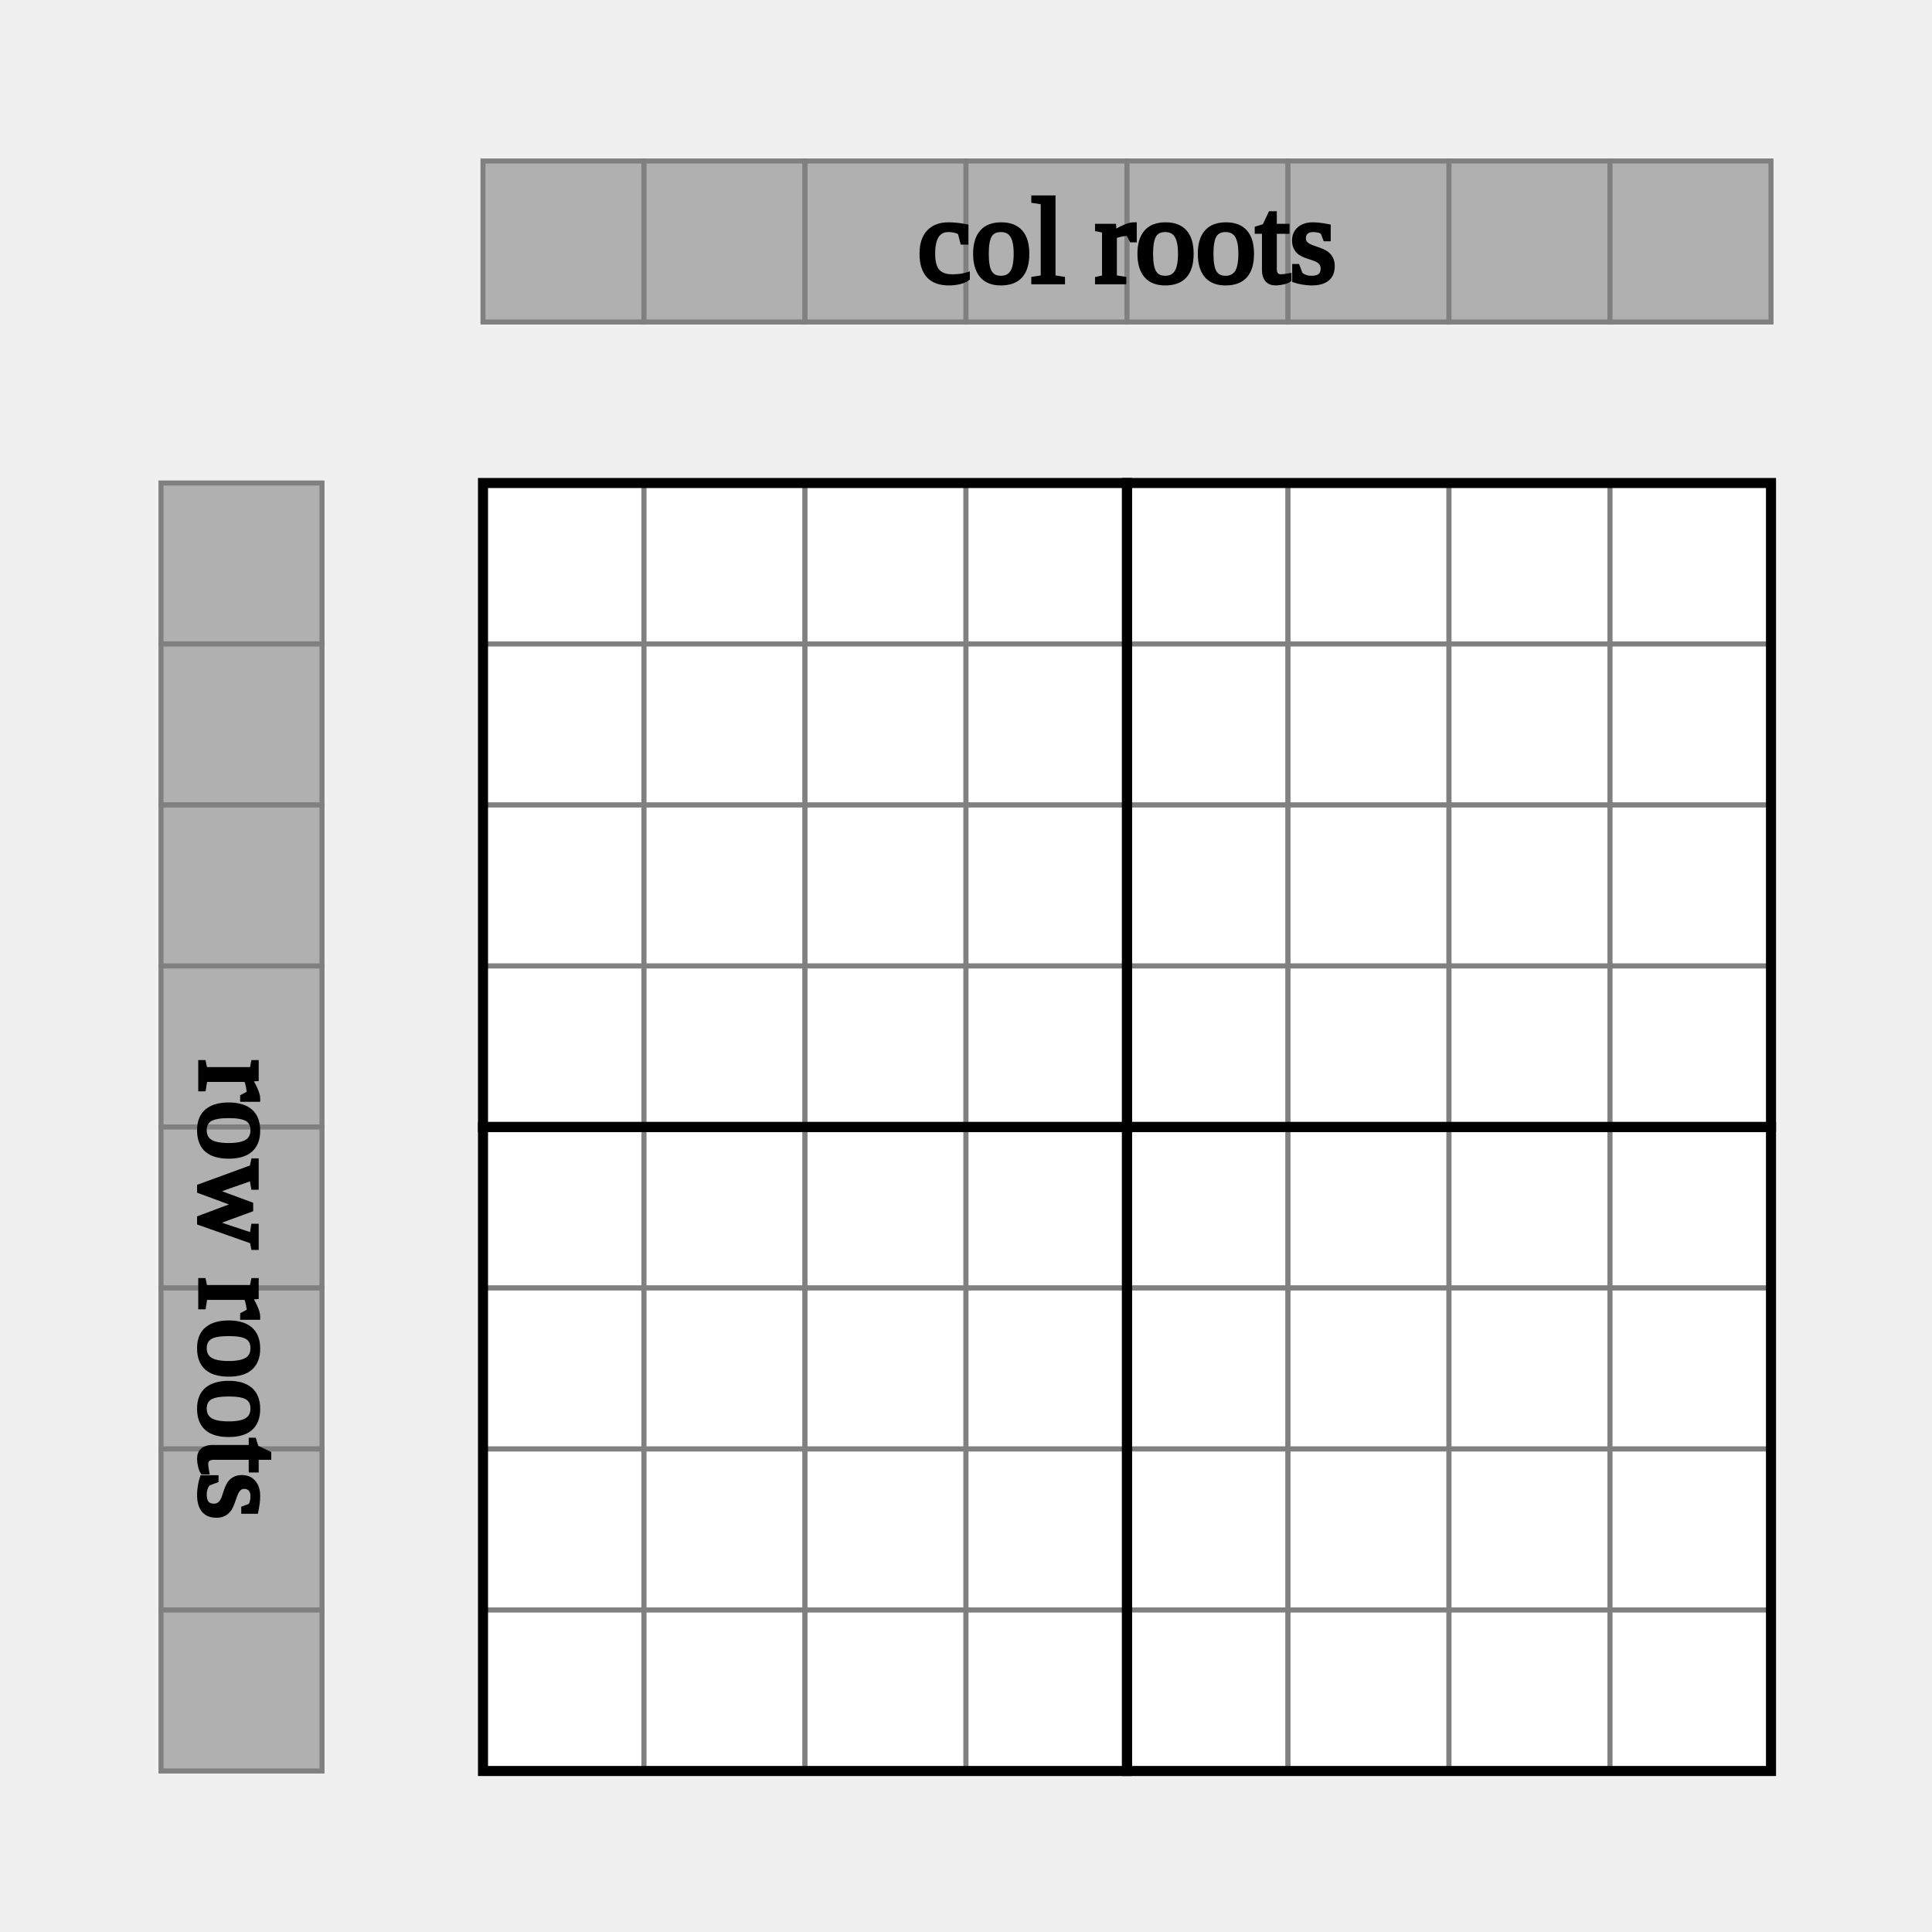
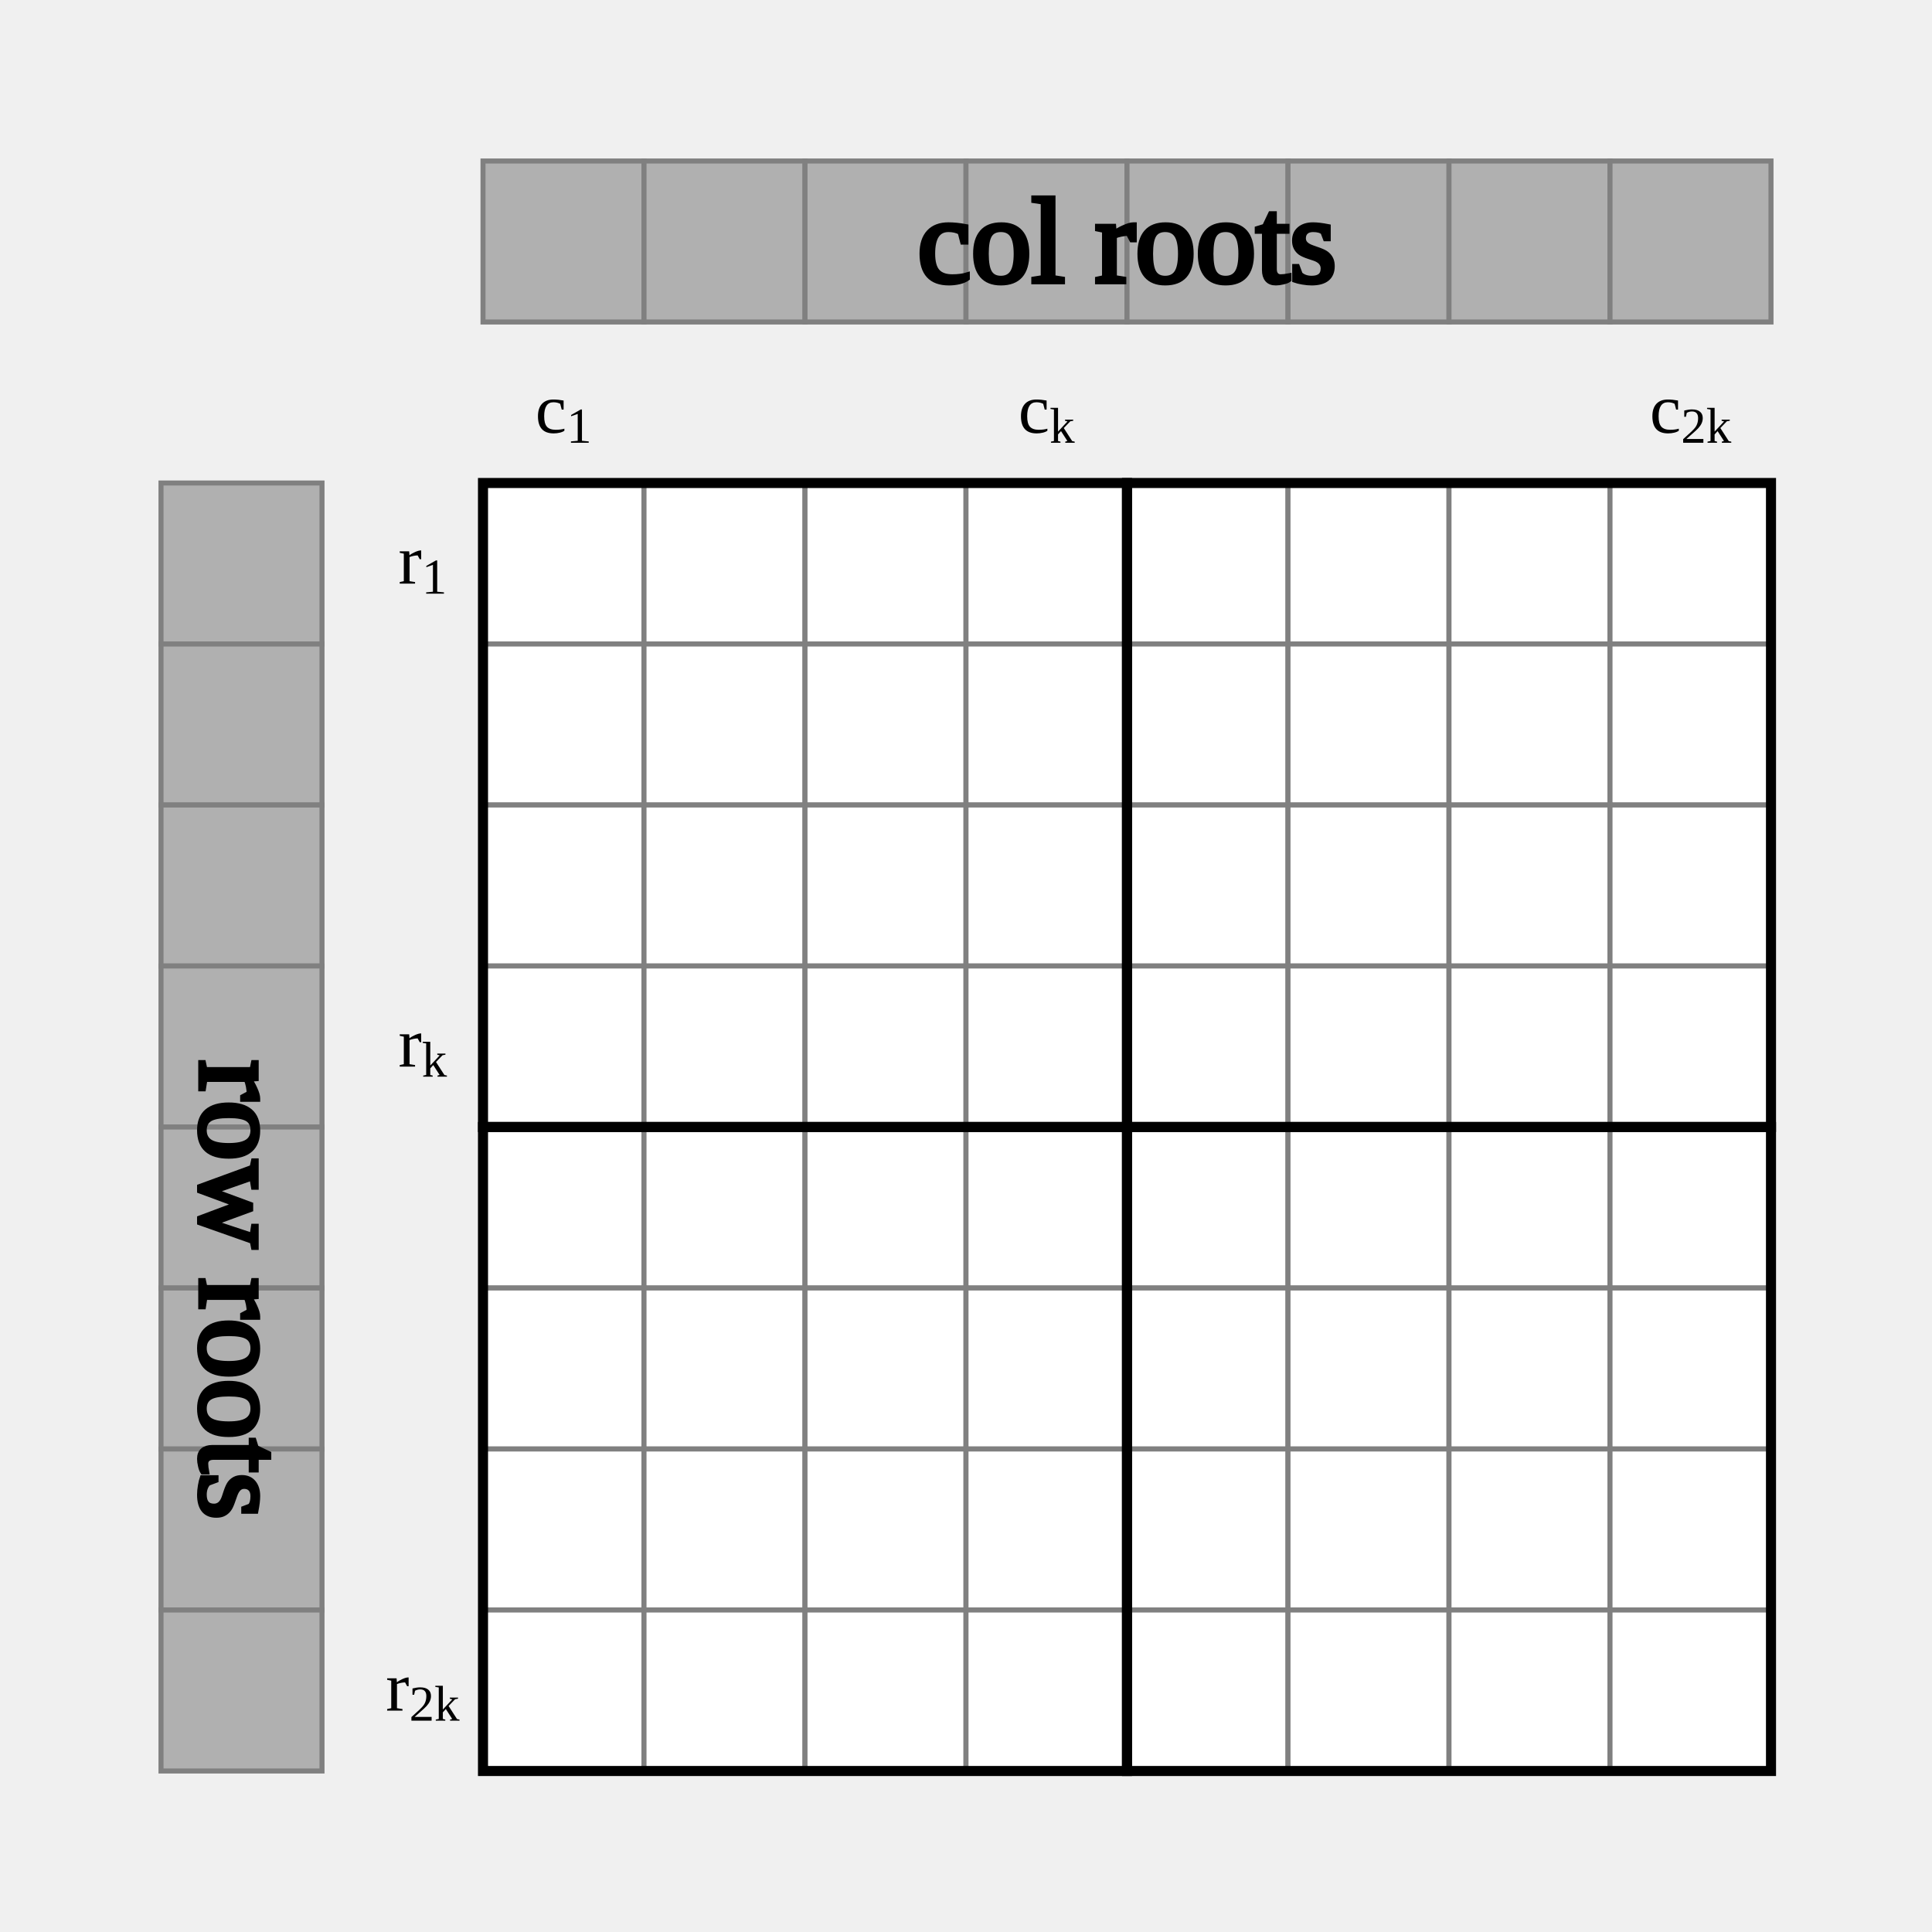
<svg xmlns="http://www.w3.org/2000/svg" viewBox="-96 -96 384 384" style="background-color:white">
  <rect fill="#ffffff" stroke="#808080" x="0" y="0" width="32" height="32" />
  <rect fill="#ffffff" stroke="#808080" x="32" y="0" width="32" height="32" />
  <rect fill="#ffffff" stroke="#808080" x="64" y="0" width="32" height="32" />
  <rect fill="#ffffff" stroke="#808080" x="96" y="0" width="32" height="32" />
  <rect fill="#ffffff" stroke="#808080" x="0" y="32" width="32" height="32" />
  <rect fill="#ffffff" stroke="#808080" x="32" y="32" width="32" height="32" />
  <rect fill="#ffffff" stroke="#808080" x="64" y="32" width="32" height="32" />
  <rect fill="#ffffff" stroke="#808080" x="96" y="32" width="32" height="32" />
  <rect fill="#ffffff" stroke="#808080" x="0" y="64" width="32" height="32" />
  <rect fill="#ffffff" stroke="#808080" x="32" y="64" width="32" height="32" />
  <rect fill="#ffffff" stroke="#808080" x="64" y="64" width="32" height="32" />
  <rect fill="#ffffff" stroke="#808080" x="96" y="64" width="32" height="32" />
  <rect fill="#ffffff" stroke="#808080" x="0" y="96" width="32" height="32" />
  <rect fill="#ffffff" stroke="#808080" x="32" y="96" width="32" height="32" />
  <rect fill="#ffffff" stroke="#808080" x="64" y="96" width="32" height="32" />
  <rect fill="#ffffff" stroke="#808080" x="96" y="96" width="32" height="32" />
  <rect fill="#ffffff" stroke="#808080" x="128" y="0" width="32" height="32" />
  <rect fill="#ffffff" stroke="#808080" x="160" y="0" width="32" height="32" />
  <rect fill="#ffffff" stroke="#808080" x="192" y="0" width="32" height="32" />
  <rect fill="#ffffff" stroke="#808080" x="224" y="0" width="32" height="32" />
  <rect fill="#ffffff" stroke="#808080" x="128" y="32" width="32" height="32" />
  <rect fill="#ffffff" stroke="#808080" x="160" y="32" width="32" height="32" />
  <rect fill="#ffffff" stroke="#808080" x="192" y="32" width="32" height="32" />
  <rect fill="#ffffff" stroke="#808080" x="224" y="32" width="32" height="32" />
  <rect fill="#ffffff" stroke="#808080" x="128" y="64" width="32" height="32" />
  <rect fill="#ffffff" stroke="#808080" x="160" y="64" width="32" height="32" />
  <rect fill="#ffffff" stroke="#808080" x="192" y="64" width="32" height="32" />
  <rect fill="#ffffff" stroke="#808080" x="224" y="64" width="32" height="32" />
  <rect fill="#ffffff" stroke="#808080" x="128" y="96" width="32" height="32" />
  <rect fill="#ffffff" stroke="#808080" x="160" y="96" width="32" height="32" />
  <rect fill="#ffffff" stroke="#808080" x="192" y="96" width="32" height="32" />
  <rect fill="#ffffff" stroke="#808080" x="224" y="96" width="32" height="32" />
  <rect fill="#ffffff" stroke="#808080" x="0" y="128" width="32" height="32" />
  <rect fill="#ffffff" stroke="#808080" x="32" y="128" width="32" height="32" />
  <rect fill="#ffffff" stroke="#808080" x="64" y="128" width="32" height="32" />
  <rect fill="#ffffff" stroke="#808080" x="96" y="128" width="32" height="32" />
  <rect fill="#ffffff" stroke="#808080" x="0" y="160" width="32" height="32" />
  <rect fill="#ffffff" stroke="#808080" x="32" y="160" width="32" height="32" />
  <rect fill="#ffffff" stroke="#808080" x="64" y="160" width="32" height="32" />
  <rect fill="#ffffff" stroke="#808080" x="96" y="160" width="32" height="32" />
  <rect fill="#ffffff" stroke="#808080" x="0" y="192" width="32" height="32" />
  <rect fill="#ffffff" stroke="#808080" x="32" y="192" width="32" height="32" />
  <rect fill="#ffffff" stroke="#808080" x="64" y="192" width="32" height="32" />
  <rect fill="#ffffff" stroke="#808080" x="96" y="192" width="32" height="32" />
  <rect fill="#ffffff" stroke="#808080" x="0" y="224" width="32" height="32" />
  <rect fill="#ffffff" stroke="#808080" x="32" y="224" width="32" height="32" />
  <rect fill="#ffffff" stroke="#808080" x="64" y="224" width="32" height="32" />
  <rect fill="#ffffff" stroke="#808080" x="96" y="224" width="32" height="32" />
  <rect fill="#ffffff" stroke="#808080" x="128" y="128" width="32" height="32" />
  <rect fill="#ffffff" stroke="#808080" x="160" y="128" width="32" height="32" />
  <rect fill="#ffffff" stroke="#808080" x="192" y="128" width="32" height="32" />
  <rect fill="#ffffff" stroke="#808080" x="224" y="128" width="32" height="32" />
  <rect fill="#ffffff" stroke="#808080" x="128" y="160" width="32" height="32" />
  <rect fill="#ffffff" stroke="#808080" x="160" y="160" width="32" height="32" />
  <rect fill="#ffffff" stroke="#808080" x="192" y="160" width="32" height="32" />
  <rect fill="#ffffff" stroke="#808080" x="224" y="160" width="32" height="32" />
  <rect fill="#ffffff" stroke="#808080" x="128" y="192" width="32" height="32" />
  <rect fill="#ffffff" stroke="#808080" x="160" y="192" width="32" height="32" />
  <rect fill="#ffffff" stroke="#808080" x="192" y="192" width="32" height="32" />
  <rect fill="#ffffff" stroke="#808080" x="224" y="192" width="32" height="32" />
  <rect fill="#ffffff" stroke="#808080" x="128" y="224" width="32" height="32" />
  <rect fill="#ffffff" stroke="#808080" x="160" y="224" width="32" height="32" />
  <rect fill="#ffffff" stroke="#808080" x="192" y="224" width="32" height="32" />
  <rect fill="#ffffff" stroke="#808080" x="224" y="224" width="32" height="32" />
  <rect fill="none" stroke="#000000" stroke-width="2" x="0" y="0" width="128" height="128" />
  <rect fill="none" stroke="#000000" stroke-width="2" x="128" y="0" width="128" height="128" />
  <rect fill="none" stroke="#000000" stroke-width="2" x="0" y="128" width="128" height="128" />
  <rect fill="none" stroke="#000000" stroke-width="2" x="128" y="128" width="128" height="128" />
+   <text text-anchor="middle" font-size="14" x="-12" y="20">r<tspan font-size="10" baseline-shift="sub">1</tspan>
+   </text>
+   <text text-anchor="middle" font-size="14" x="-12" y="116">r<tspan font-size="10" baseline-shift="sub">k</tspan>
+   </text>
+   <text text-anchor="middle" font-size="14" x="-12" y="244">r<tspan font-size="10" baseline-shift="sub">2k</tspan>
+   </text>
+   <text text-anchor="middle" font-size="14" x="16" y="-10">c<tspan font-size="10" baseline-shift="sub">1</tspan>
+   </text>
+   <text text-anchor="middle" font-size="14" x="112" y="-10">c<tspan font-size="10" baseline-shift="sub">k</tspan>
+   </text>
+   <text text-anchor="middle" font-size="14" x="240" y="-10">c<tspan font-size="10" baseline-shift="sub">2k</tspan>
+   </text>
  <rect fill="#B0B0B0" stroke="#808080" x="-64" y="0" width="32" height="32" />
  <rect fill="#B0B0B0" stroke="#808080" x="-64" y="32" width="32" height="32" />
  <rect fill="#B0B0B0" stroke="#808080" x="-64" y="64" width="32" height="32" />
  <rect fill="#B0B0B0" stroke="#808080" x="-64" y="96" width="32" height="32" />
  <rect fill="#B0B0B0" stroke="#808080" x="-64" y="128" width="32" height="32" />
  <rect fill="#B0B0B0" stroke="#808080" x="-64" y="160" width="32" height="32" />
  <rect fill="#B0B0B0" stroke="#808080" x="-64" y="192" width="32" height="32" />
  <rect fill="#B0B0B0" stroke="#808080" x="-64" y="224" width="32" height="32" />
  <text text-anchor="middle" font-size="24" stroke="#000000" x="-48" y="128" style="writing-mode: tb;">row roots</text>
  <rect fill="#B0B0B0" stroke="#808080" x="0" y="-64" width="32" height="32" />
  <rect fill="#B0B0B0" stroke="#808080" x="32" y="-64" width="32" height="32" />
  <rect fill="#B0B0B0" stroke="#808080" x="64" y="-64" width="32" height="32" />
  <rect fill="#B0B0B0" stroke="#808080" x="96" y="-64" width="32" height="32" />
  <rect fill="#B0B0B0" stroke="#808080" x="128" y="-64" width="32" height="32" />
  <rect fill="#B0B0B0" stroke="#808080" x="160" y="-64" width="32" height="32" />
  <rect fill="#B0B0B0" stroke="#808080" x="192" y="-64" width="32" height="32" />
  <rect fill="#B0B0B0" stroke="#808080" x="224" y="-64" width="32" height="32" />
  <text text-anchor="middle" font-size="24" stroke="#000000" x="128" y="-40">col roots</text>
</svg>
